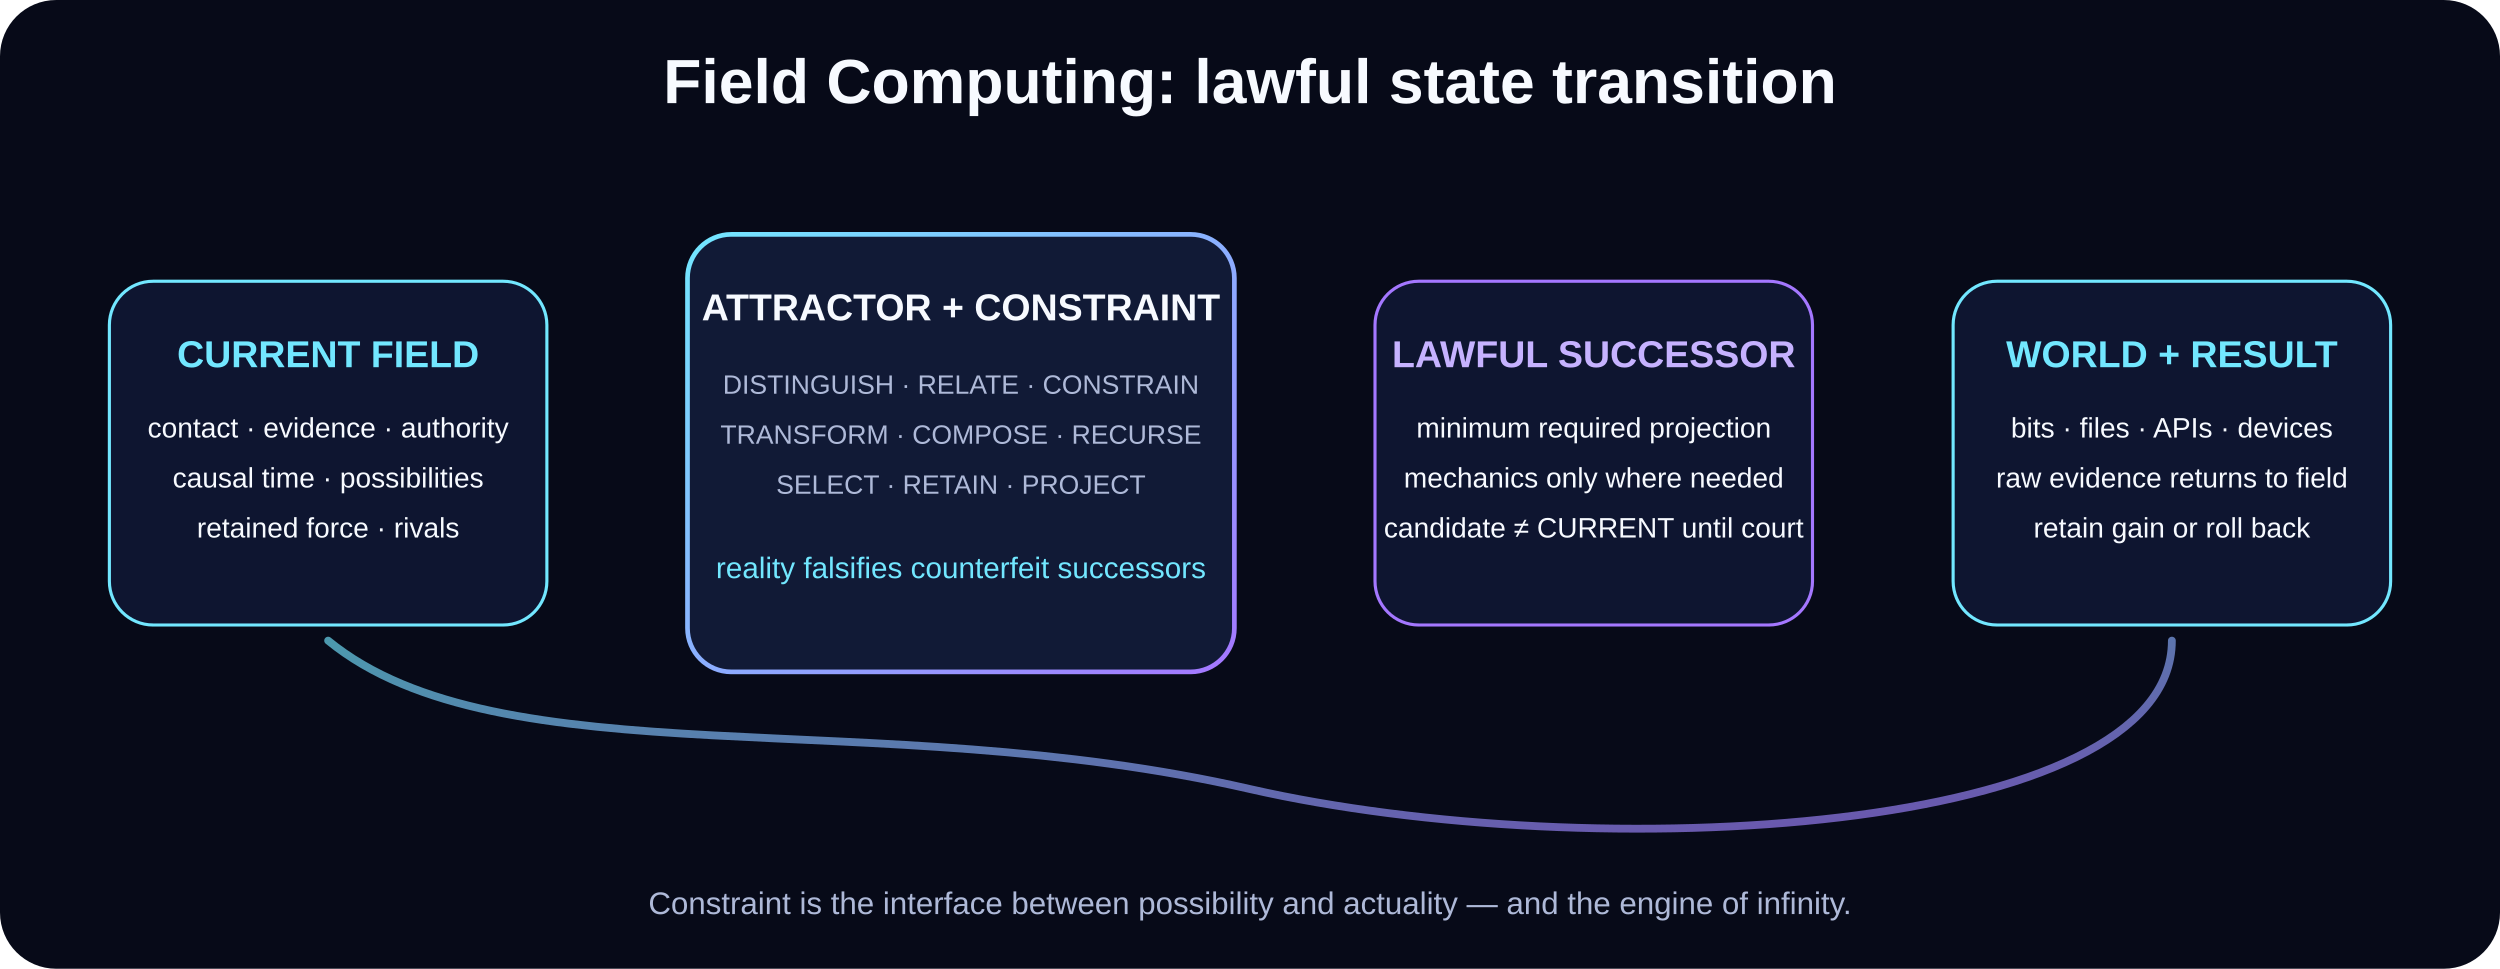
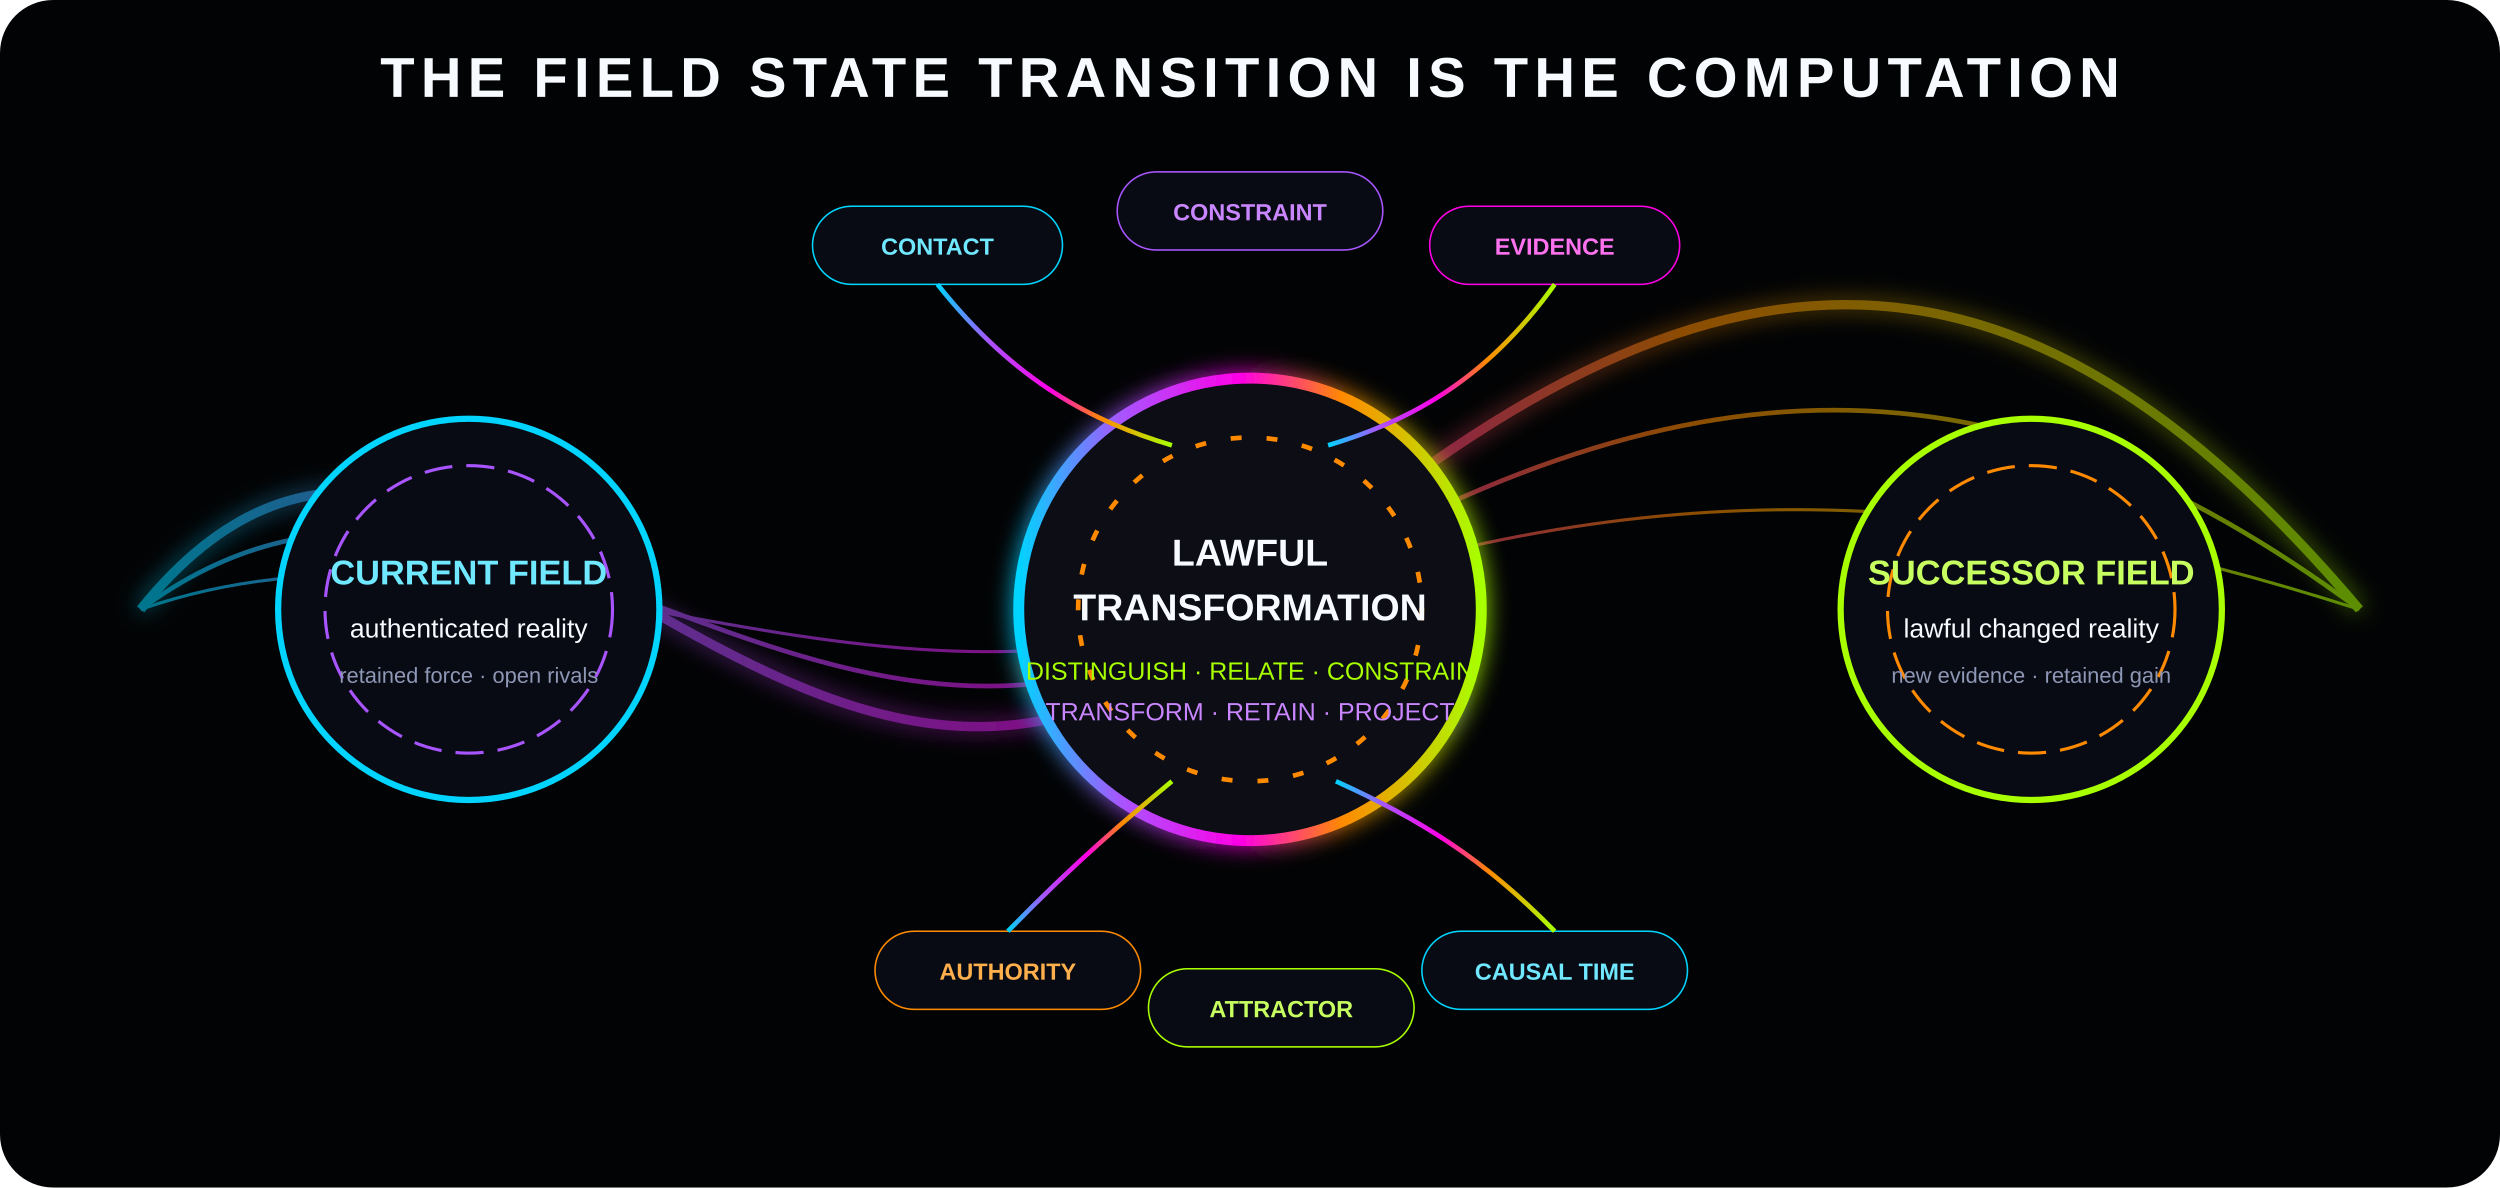
- <svg xmlns="http://www.w3.org/2000/svg" width="1600" height="620" viewBox="0 0 1600 620" role="img" aria-labelledby="title desc">
+ <svg xmlns="http://www.w3.org/2000/svg" width="1600" height="760" viewBox="0 0 1600 760" role="img" aria-labelledby="t">
  <defs>
-     <linearGradient id="g" x1="0" y1="0" x2="1" y2="1">
-       <stop stop-color="#72E7FF" />
-       <stop offset="1" stop-color="#A477FF" />
+     <linearGradient id="g" x1="0" y1="0" x2="1" y2="0">
+       <stop stop-color="#00D4FF" />
+       <stop offset=".22" stop-color="#A855FF" />
+       <stop offset=".48" stop-color="#FF00E6" />
+       <stop offset=".7" stop-color="#FF8A00" />
+       <stop offset="1" stop-color="#A8FF00" />
    </linearGradient>
-     <radialGradient id="bg" cx="50%" cy="45%" r="75%">
-       <stop stop-color="#121B3A" />
-       <stop offset="1" stop-color="#050714" />
-     </radialGradient>
-     <filter id="glow">
-       <feGaussianBlur stdDeviation="8" result="b" />
+     <filter id="glow" x="-50%" y="-50%" width="200%" height="200%">
+       <feGaussianBlur stdDeviation="7" result="b" />
      <feMerge>
        <feMergeNode in="b" />
        <feMergeNode in="SourceGraphic" />
      </feMerge>
    </filter>
  </defs>
-   <rect width="1600" height="620" rx="36" fill="#070A18" />
-   <text x="800" y="66" text-anchor="middle" fill="#F7FAFF" font-family="Segoe UI,Arial,sans-serif" font-size="40" font-weight="750">Field Computing: lawful state transition</text>
+   <rect width="1600" height="760" rx="34" fill="#020304" />
+   <text x="800" y="62" text-anchor="middle" fill="#F7FAFF" font-family="Segoe UI,Arial,sans-serif" font-size="36" font-weight="800" letter-spacing="4">THE FIELD STATE TRANSITION IS THE COMPUTATION</text>
+   <g fill="none" stroke="url(#g)" opacity=".55">
+     <path d="M90 390C300 130 510 650 800 390S1290 130 1510 390" stroke-width="6" filter="url(#glow)" />
+     <path d="M90 390C320 220 520 560 800 390S1280 220 1510 390" stroke-width="3" />
+     <path d="M90 390C320 310 540 480 800 390S1260 310 1510 390" stroke-width="2" />
+   </g>
  <g font-family="Segoe UI,Arial,sans-serif" text-anchor="middle">
-     <rect x="70" y="180" width="280" height="220" rx="28" fill="#0E1530" stroke="#72E7FF" stroke-width="2" />
-     <text x="210" y="235" fill="#72E7FF" font-size="24" font-weight="700">CURRENT FIELD</text>
-     <text x="210" y="280" fill="#F7FAFF" font-size="18">contact · evidence · authority</text>
-     <text x="210" y="312" fill="#F7FAFF" font-size="18">causal time · possibilities</text>
-     <text x="210" y="344" fill="#F7FAFF" font-size="18">retained force · rivals</text>
-     <rect x="440" y="150" width="350" height="280" rx="28" fill="#111A36" stroke="url(#g)" stroke-width="3" />
-     <text x="615" y="205" fill="#F7FAFF" font-size="24" font-weight="800">ATTRACTOR + CONSTRAINT</text>
-     <text x="615" y="252" fill="#AEB9D8" font-size="17">DISTINGUISH · RELATE · CONSTRAIN</text>
-     <text x="615" y="284" fill="#AEB9D8" font-size="17">TRANSFORM · COMPOSE · RECURSE</text>
-     <text x="615" y="316" fill="#AEB9D8" font-size="17">SELECT · RETAIN · PROJECT</text>
-     <text x="615" y="370" fill="#72E7FF" font-size="19">reality falsifies counterfeit successors</text>
-     <rect x="880" y="180" width="280" height="220" rx="28" fill="#0E1530" stroke="#A477FF" stroke-width="2" />
-     <text x="1020" y="235" fill="#C6B2FF" font-size="24" font-weight="700">LAWFUL SUCCESSOR</text>
-     <text x="1020" y="280" fill="#F7FAFF" font-size="18">minimum required projection</text>
-     <text x="1020" y="312" fill="#F7FAFF" font-size="18">mechanics only where needed</text>
-     <text x="1020" y="344" fill="#F7FAFF" font-size="18">candidate ≠ CURRENT until court</text>
-     <rect x="1250" y="180" width="280" height="220" rx="28" fill="#0E1530" stroke="#72E7FF" stroke-width="2" />
-     <text x="1390" y="235" fill="#72E7FF" font-size="24" font-weight="700">WORLD + RESULT</text>
-     <text x="1390" y="280" fill="#F7FAFF" font-size="18">bits · files · APIs · devices</text>
-     <text x="1390" y="312" fill="#F7FAFF" font-size="18">raw evidence returns to field</text>
-     <text x="1390" y="344" fill="#F7FAFF" font-size="18">retain gain or roll back</text>
+     <g transform="translate(300 390)">
+       <circle r="122" fill="#080B13" stroke="#00D4FF" stroke-width="4" />
+       <circle r="92" fill="none" stroke="#A855FF" stroke-width="2" stroke-dasharray="18 9" />
+       <text y="-16" fill="#70E8FF" font-size="22" font-weight="800">CURRENT FIELD</text>
+       <text y="18" fill="#F7FAFF" font-size="17">authenticated reality</text>
+       <text y="47" fill="#8E97B5" font-size="14">retained force · open rivals</text>
+     </g>
+     <g transform="translate(800 390)" filter="url(#glow)">
+       <circle r="148" fill="#080B13" stroke="url(#g)" stroke-width="7" />
+       <circle r="110" fill="none" stroke="#FF8A00" stroke-width="3" stroke-dasharray="7 16" />
+       <text y="-28" fill="#F7FAFF" font-size="24" font-weight="900">LAWFUL</text>
+       <text y="7" fill="#F7FAFF" font-size="24" font-weight="900">TRANSFORMATION</text>
+       <text y="45" fill="#A8FF00" font-size="16">DISTINGUISH · RELATE · CONSTRAIN</text>
+       <text y="71" fill="#C986FF" font-size="16">TRANSFORM · RETAIN · PROJECT</text>
+     </g>
+     <g transform="translate(1300 390)">
+       <circle r="122" fill="#080B13" stroke="#A8FF00" stroke-width="4" />
+       <circle r="92" fill="none" stroke="#FF8A00" stroke-width="2" stroke-dasharray="18 9" />
+       <text y="-16" fill="#C7FF61" font-size="22" font-weight="800">SUCCESSOR FIELD</text>
+       <text y="18" fill="#F7FAFF" font-size="17">lawful changed reality</text>
+       <text y="47" fill="#8E97B5" font-size="14">new evidence · retained gain</text>
+     </g>
+     <g font-size="15" font-weight="800">
+       <rect x="520" y="132" width="160" height="50" rx="25" fill="#080B13" stroke="#00D4FF" />
+       <text x="600" y="163" fill="#70E8FF">CONTACT</text>
+       <rect x="715" y="110" width="170" height="50" rx="25" fill="#080B13" stroke="#A855FF" />
+       <text x="800" y="141" fill="#C986FF">CONSTRAINT</text>
+       <rect x="915" y="132" width="160" height="50" rx="25" fill="#080B13" stroke="#FF00E6" />
+       <text x="995" y="163" fill="#FF72EF">EVIDENCE</text>
+       <rect x="560" y="596" width="170" height="50" rx="25" fill="#080B13" stroke="#FF8A00" />
+       <text x="645" y="627" fill="#FFB04C">AUTHORITY</text>
+       <rect x="735" y="620" width="170" height="50" rx="25" fill="#080B13" stroke="#A8FF00" />
+       <text x="820" y="651" fill="#C7FF61">ATTRACTOR</text>
+       <rect x="910" y="596" width="170" height="50" rx="25" fill="#080B13" stroke="#00D4FF" />
+       <text x="995" y="627" fill="#70E8FF">CAUSAL TIME</text>
+     </g>
  </g>
-   <g fill="none" stroke="url(#g)" stroke-width="5" stroke-linecap="round">
-     <path d="M350 290H430" />
-     <path d="M790 290H870" />
-     <path d="M1160 290H1240" />
-     <path d="M1390 410C1390 535 1020 555 800 505C560 450 320 500 210 410" opacity=".65" />
+   <g fill="none" stroke="url(#g)" stroke-width="3">
+     <path d="M600 182C650 245 700 270 750 285" />
+     <path d="M800 160V240" />
+     <path d="M995 182C950 245 900 270 850 285" />
+     <path d="M645 596C690 550 720 525 750 500" />
+     <path d="M820 620V540" />
+     <path d="M995 596C950 550 910 525 855 500" />
  </g>
-   <text x="800" y="585" text-anchor="middle" fill="#AEB9D8" font-family="Segoe UI,Arial,sans-serif" font-size="20">Constraint is the interface between possibility and actuality — and the engine of infinity.</text>
</svg>
